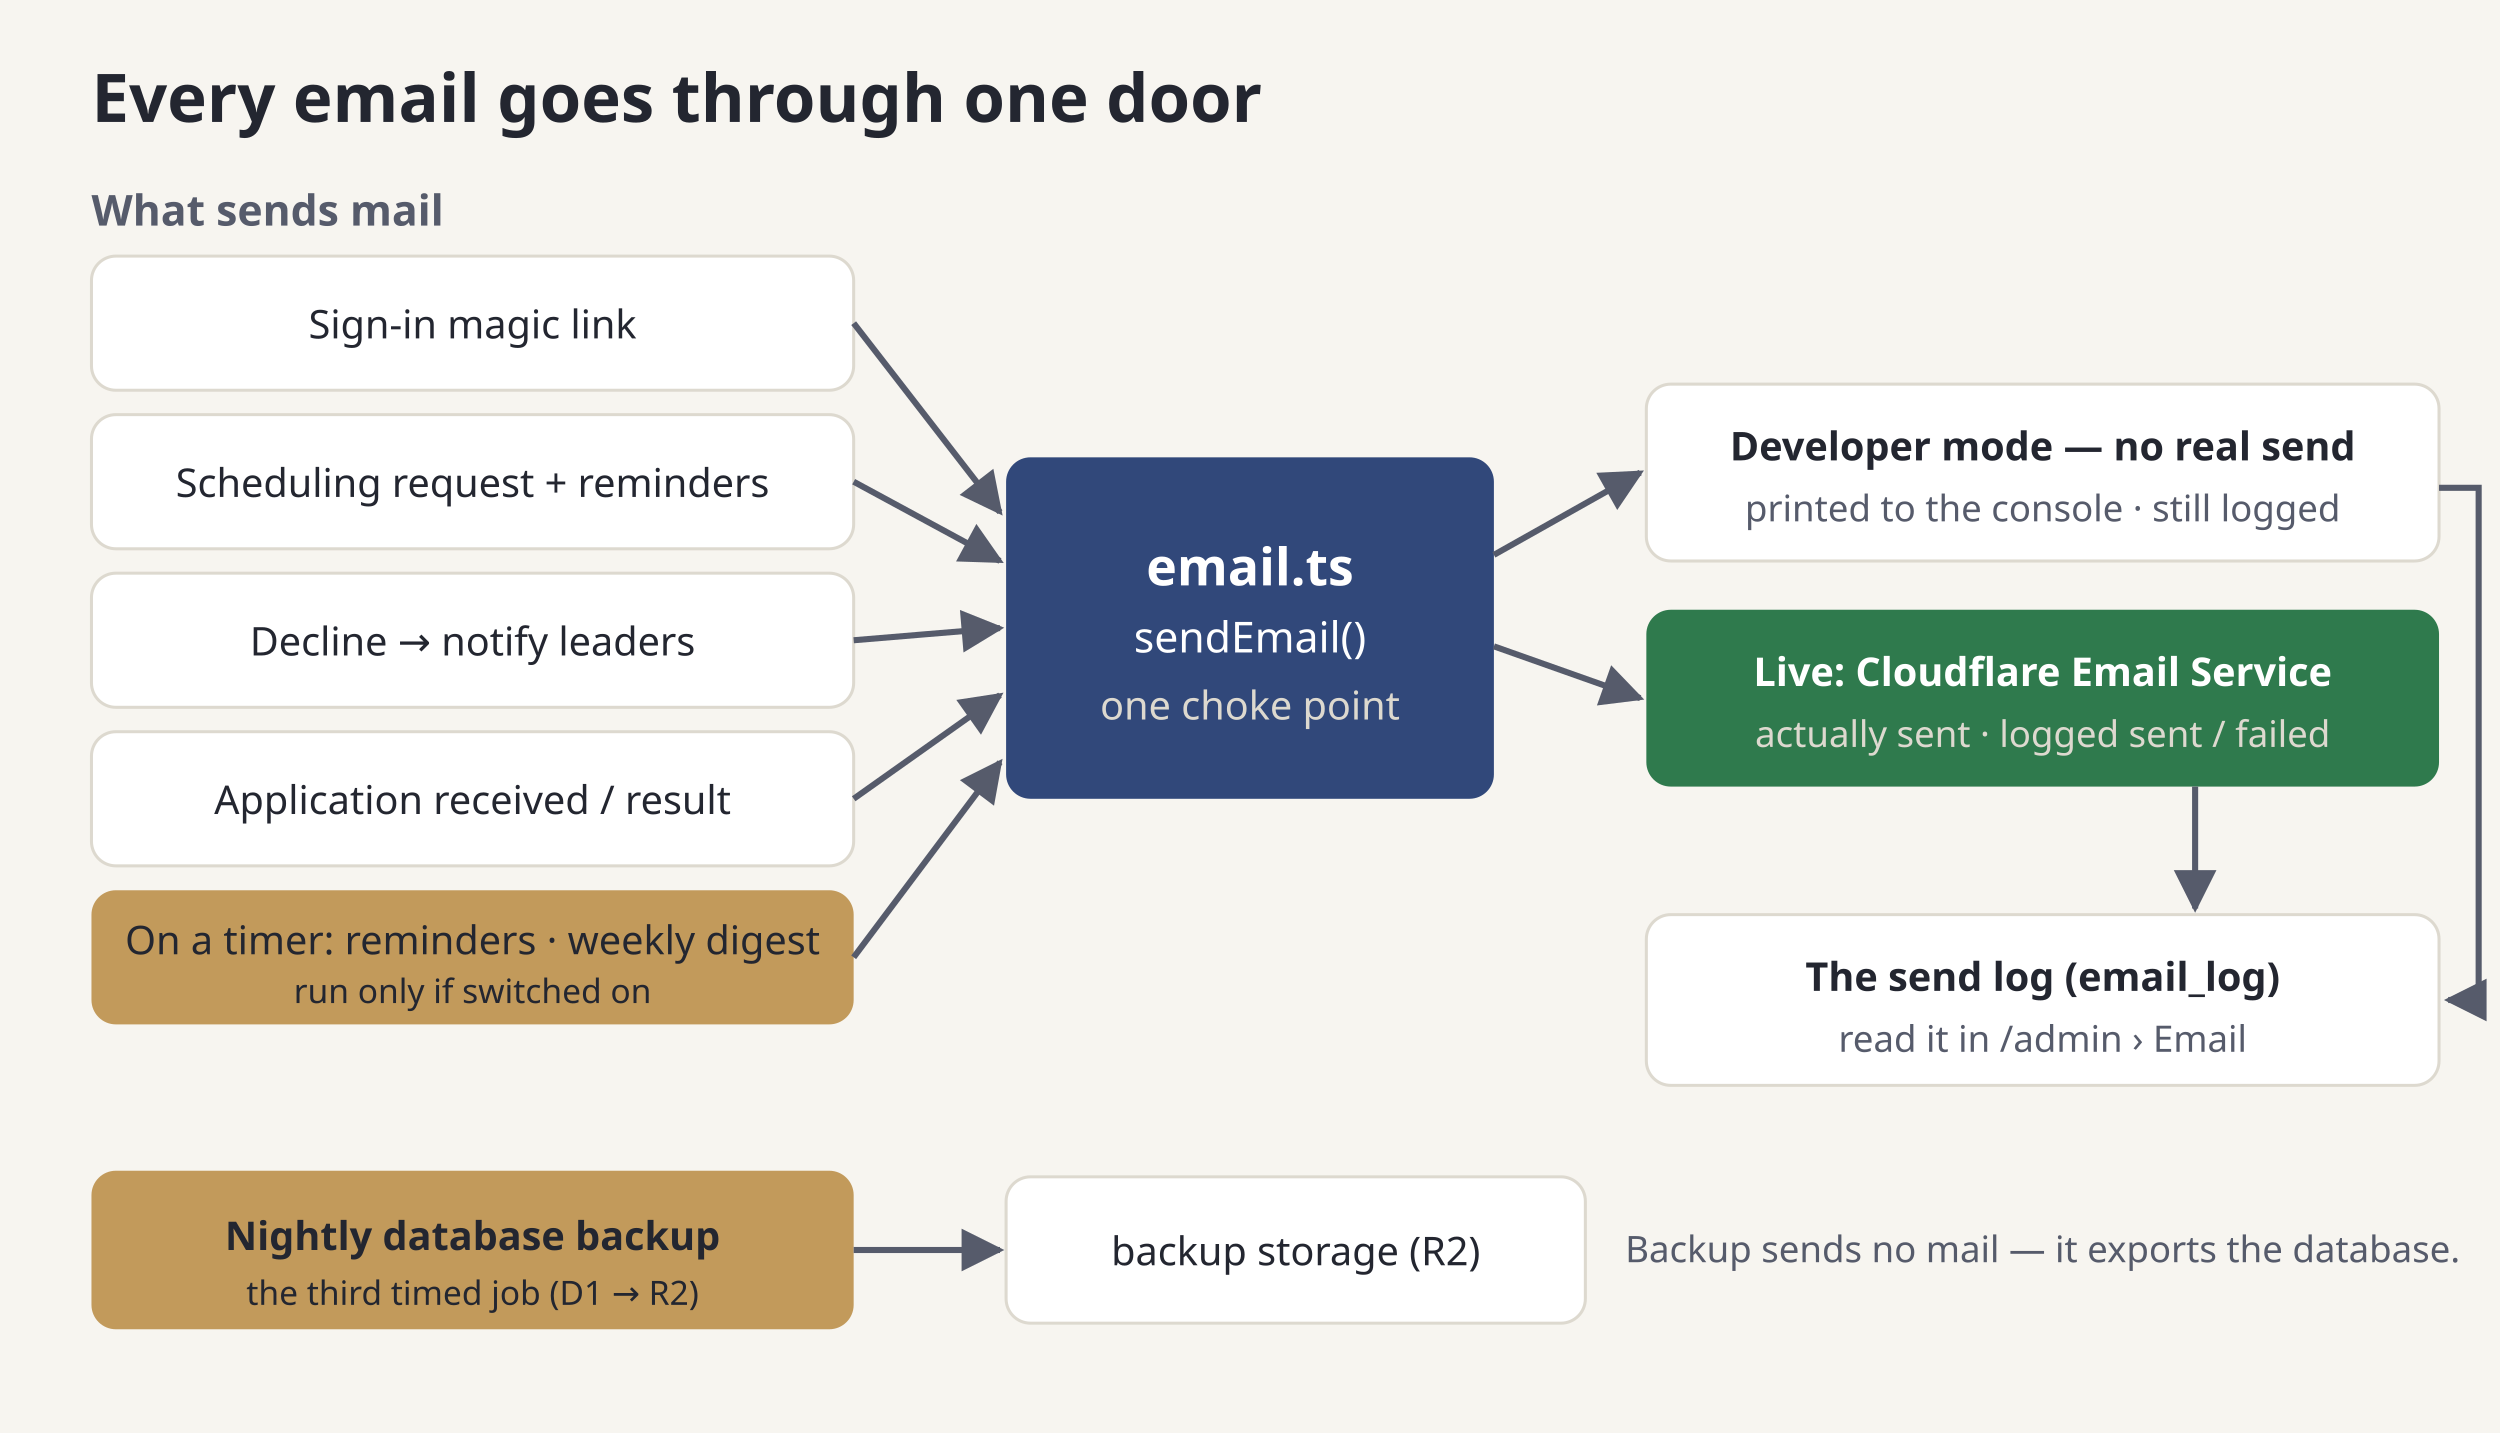
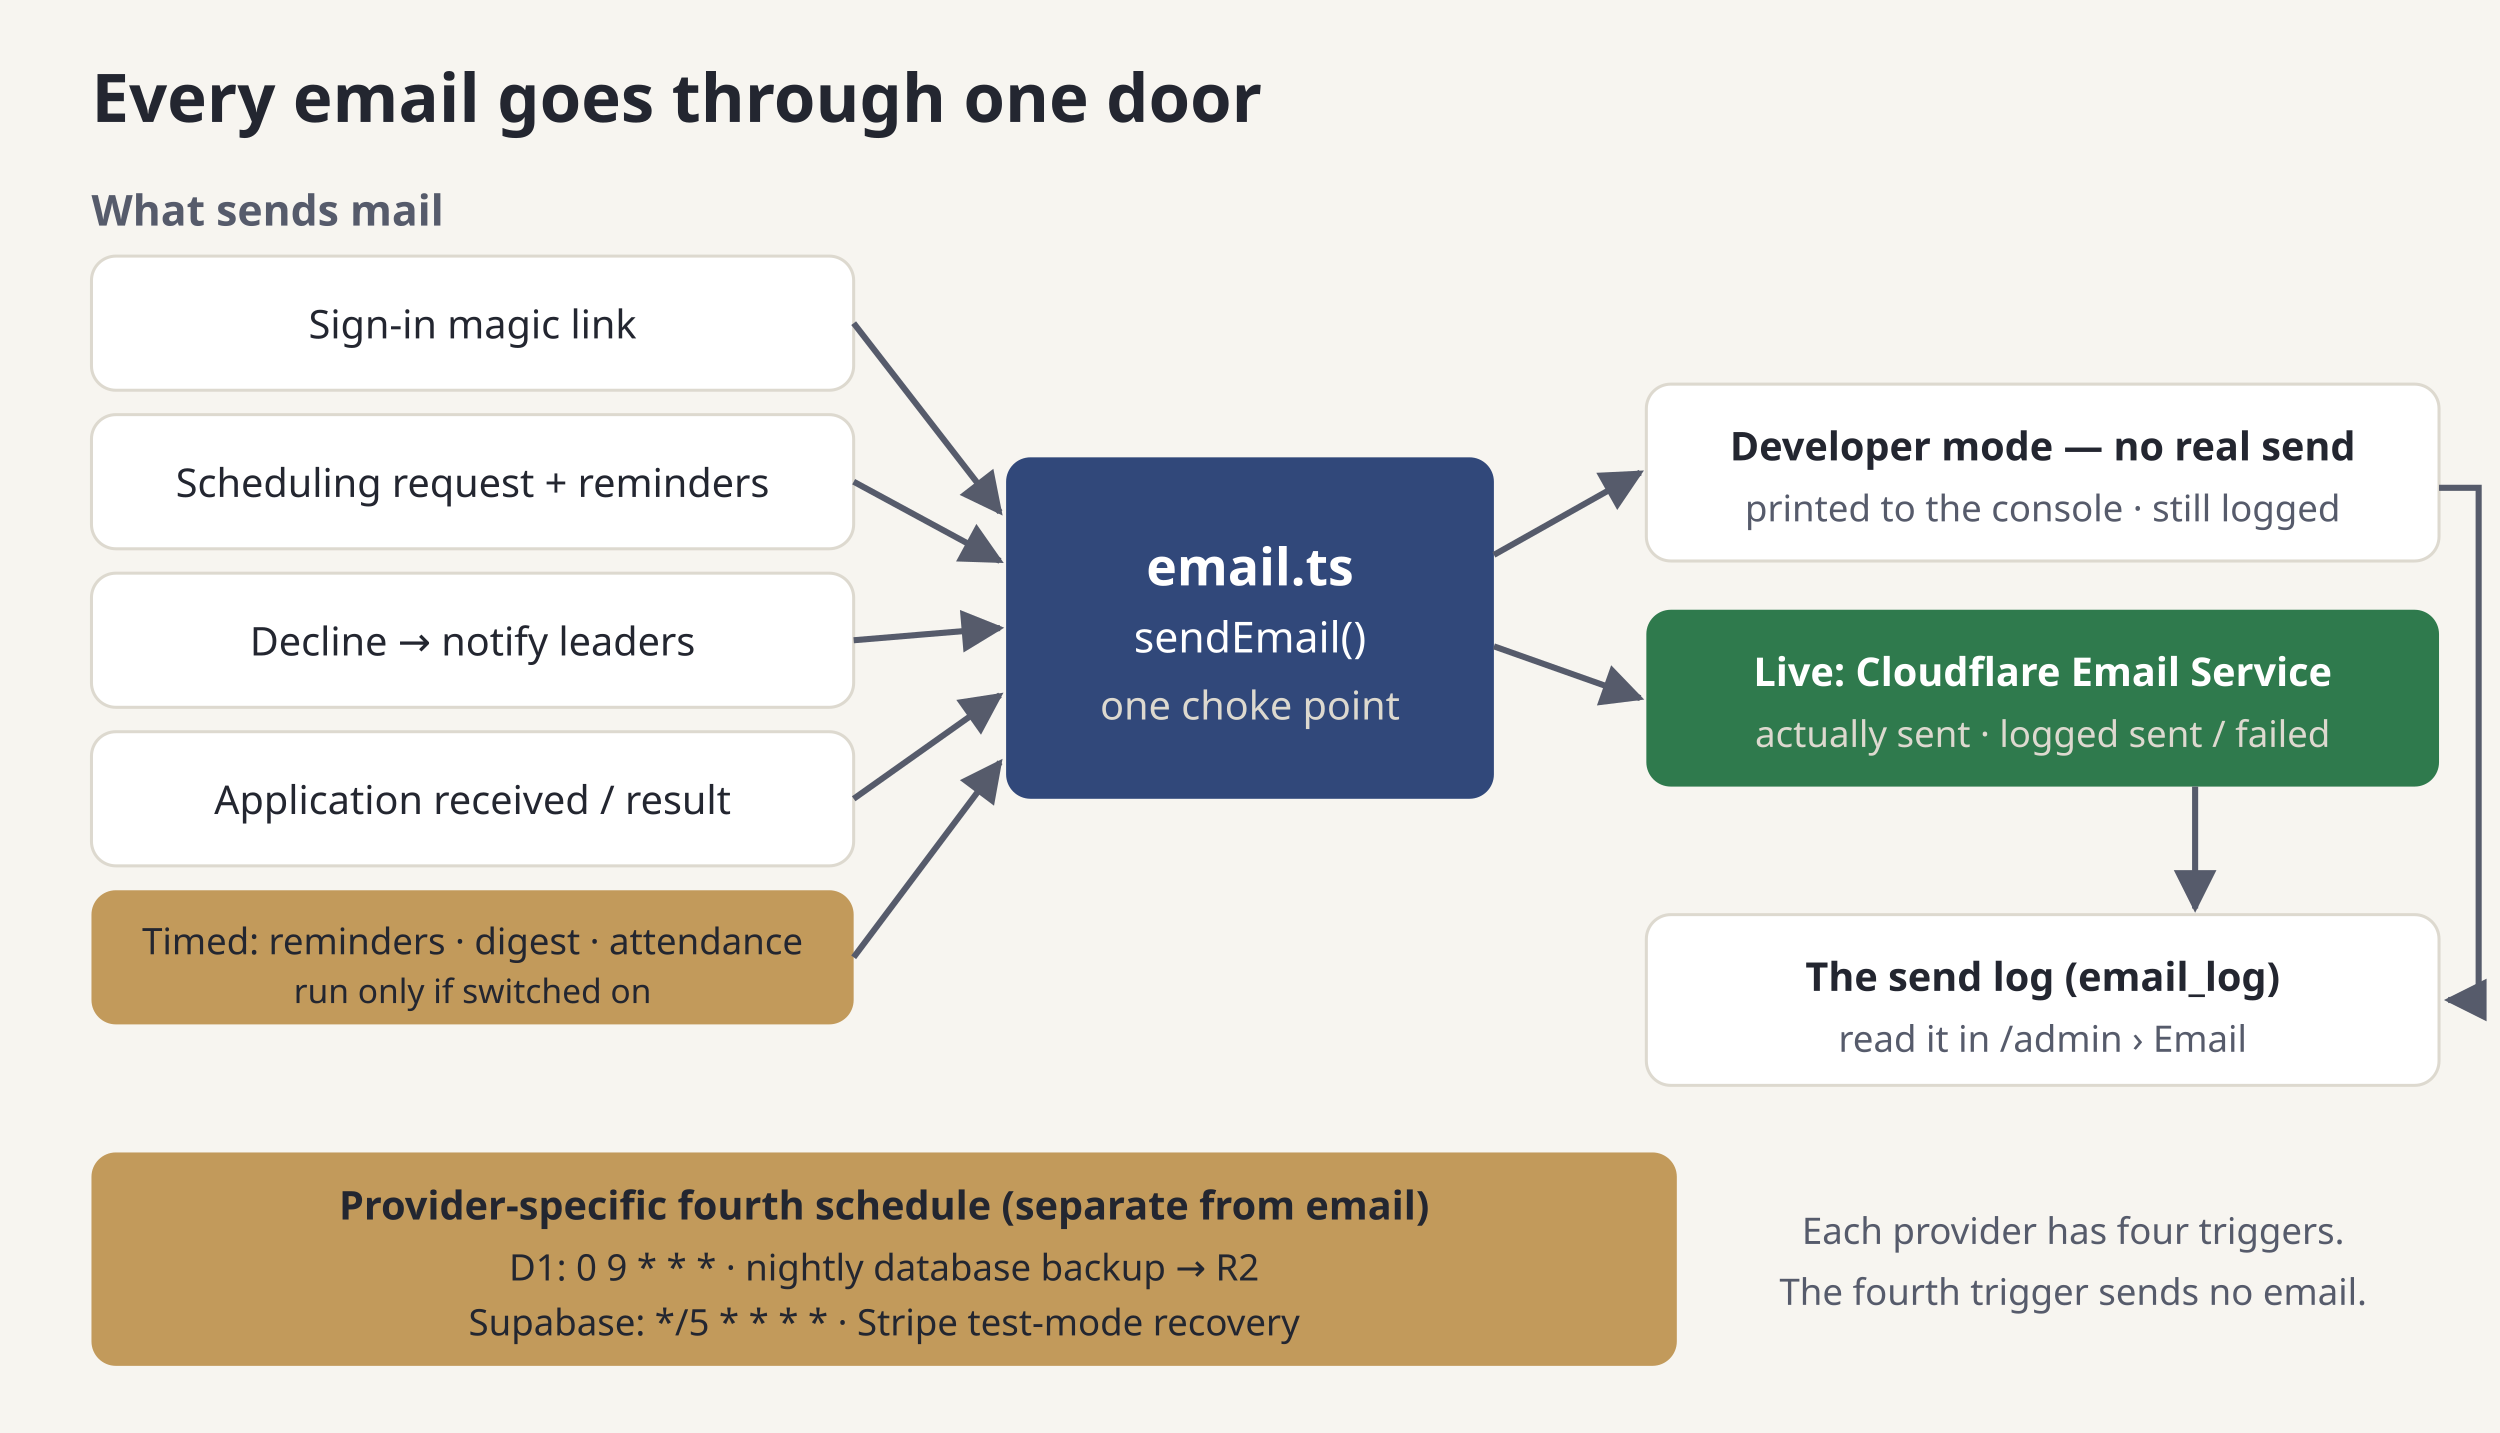
- <svg xmlns="http://www.w3.org/2000/svg" viewBox="0 0 820 470" font-family="system-ui, sans-serif" role="img" aria-label="Every email trigger flows through one choke point that either dev-logs or sends via the Email Service; a separate cron backs up the database">
+ <svg xmlns="http://www.w3.org/2000/svg" viewBox="0 0 820 470" font-family="system-ui, sans-serif" role="img" aria-label="Every email trigger flows through one choke point that either dev-logs or sends via the Email Service. Each database provider has a distinct fourth schedule: D1 runs a nightly backup to R2, while Supabase runs test-mode Stripe recovery every five minutes.">
  <defs>
    <marker id="arrow" viewBox="0 0 10 10" refX="9" refY="5" markerWidth="7" markerHeight="7" orient="auto-start-reverse">
      <path d="M0,0 L10,5 L0,10 z" fill="#565B6B" />
    </marker>
  </defs>
  <rect x="0" y="0" width="820" height="470" fill="#F7F5F0" />
  <text x="30" y="40" font-size="22" font-weight="700" fill="#232630">Every email goes through one door</text>
  <text x="30" y="74" font-size="14" font-weight="600" fill="#565B6B">What sends mail</text>
  <rect x="30" y="84" width="250" height="44" rx="8" fill="#FFFFFF" stroke="#DDD9CF" />
  <text x="155" y="111" font-size="13" fill="#232630" text-anchor="middle">Sign-in magic link</text>
  <rect x="30" y="136" width="250" height="44" rx="8" fill="#FFFFFF" stroke="#DDD9CF" />
  <text x="155" y="163" font-size="13" fill="#232630" text-anchor="middle">Scheduling request + reminders</text>
  <rect x="30" y="188" width="250" height="44" rx="8" fill="#FFFFFF" stroke="#DDD9CF" />
  <text x="155" y="215" font-size="13" fill="#232630" text-anchor="middle">Decline → notify leaders</text>
  <rect x="30" y="240" width="250" height="44" rx="8" fill="#FFFFFF" stroke="#DDD9CF" />
  <text x="155" y="267" font-size="13" fill="#232630" text-anchor="middle">Application received / result</text>
  <rect x="30" y="292" width="250" height="44" rx="8" fill="#C29A5B" />
-   <text x="155" y="313" font-size="13" fill="#232630" text-anchor="middle">On a timer: reminders · weekly digest</text>
+   <text x="155" y="313" font-size="12" fill="#232630" text-anchor="middle">Timed: reminders · digest · attendance</text>
  <text x="155" y="329" font-size="11" fill="#232630" text-anchor="middle">run only if switched on</text>
  <rect x="330" y="150" width="160" height="112" rx="8" fill="#31487A" />
  <text x="410" y="192" font-size="17" font-weight="700" fill="#FFFFFF" text-anchor="middle">email.ts</text>
  <text x="410" y="214" font-size="14" fill="#FFFFFF" text-anchor="middle">sendEmail()</text>
  <text x="410" y="236" font-size="13" fill="#DDD9CF" text-anchor="middle">one choke point</text>
  <line x1="280" y1="106" x2="328" y2="168" stroke="#565B6B" stroke-width="2" marker-end="url(#arrow)" />
  <line x1="280" y1="158" x2="328" y2="184" stroke="#565B6B" stroke-width="2" marker-end="url(#arrow)" />
  <line x1="280" y1="210" x2="328" y2="206" stroke="#565B6B" stroke-width="2" marker-end="url(#arrow)" />
  <line x1="280" y1="262" x2="328" y2="228" stroke="#565B6B" stroke-width="2" marker-end="url(#arrow)" />
  <line x1="280" y1="314" x2="328" y2="250" stroke="#565B6B" stroke-width="2" marker-end="url(#arrow)" />
  <rect x="540" y="126" width="260" height="58" rx="8" fill="#FFFFFF" stroke="#DDD9CF" />
  <text x="670" y="151" font-size="13" font-weight="600" fill="#232630" text-anchor="middle">Developer mode — no real send</text>
  <text x="670" y="171" font-size="12" fill="#565B6B" text-anchor="middle">printed to the console · still logged</text>
  <rect x="540" y="200" width="260" height="58" rx="8" fill="#2F7A4D" />
  <text x="670" y="225" font-size="13" font-weight="600" fill="#FFFFFF" text-anchor="middle">Live: Cloudflare Email Service</text>
  <text x="670" y="245" font-size="12" fill="#DDD9CF" text-anchor="middle">actually sent · logged sent / failed</text>
  <line x1="490" y1="182" x2="538" y2="155" stroke="#565B6B" stroke-width="2" marker-end="url(#arrow)" />
  <line x1="490" y1="212" x2="538" y2="229" stroke="#565B6B" stroke-width="2" marker-end="url(#arrow)" />
  <rect x="540" y="300" width="260" height="56" rx="8" fill="#FFFFFF" stroke="#DDD9CF" />
  <text x="670" y="325" font-size="13" font-weight="600" fill="#232630" text-anchor="middle">The send log (email_log)</text>
  <text x="670" y="345" font-size="12" fill="#565B6B" text-anchor="middle">read it in /admin › Email</text>
  <path d="M800,160 L813,160 L813,328 L803,328" fill="none" stroke="#565B6B" stroke-width="2" marker-end="url(#arrow)" />
  <line x1="720" y1="258" x2="720" y2="298" stroke="#565B6B" stroke-width="2" marker-end="url(#arrow)" />
-   <rect x="30" y="384" width="250" height="52" rx="8" fill="#C29A5B" />
-   <text x="155" y="410" font-size="13" font-weight="600" fill="#232630" text-anchor="middle">Nightly database backup</text>
-   <text x="155" y="428" font-size="11" fill="#232630" text-anchor="middle">the third timed job (D1 → R2)</text>
-   <rect x="330" y="386" width="190" height="48" rx="8" fill="#FFFFFF" stroke="#DDD9CF" />
-   <text x="425" y="415" font-size="13" fill="#232630" text-anchor="middle">backup storage (R2)</text>
-   <line x1="280" y1="410" x2="328" y2="410" stroke="#565B6B" stroke-width="2" marker-end="url(#arrow)" />
-   <text x="670" y="414" font-size="12" fill="#565B6B" text-anchor="middle">Backup sends no mail — it exports the database.</text>
+   <rect x="30" y="378" width="520" height="70" rx="8" fill="#C29A5B" />
+   <text x="290" y="400" font-size="13" font-weight="600" fill="#232630" text-anchor="middle">Provider-specific fourth schedule (separate from email)</text>
+   <text x="290" y="420" font-size="12" fill="#232630" text-anchor="middle">D1: 0 9 * * * · nightly database backup → R2</text>
+   <text x="290" y="438" font-size="12" fill="#232630" text-anchor="middle">Supabase: */5 * * * * · Stripe test-mode recovery</text>
+   <text x="680" y="408" font-size="12" fill="#565B6B" text-anchor="middle">Each provider has four triggers.</text>
+   <text x="680" y="428" font-size="12" fill="#565B6B" text-anchor="middle">The fourth trigger sends no email.</text>
</svg>
